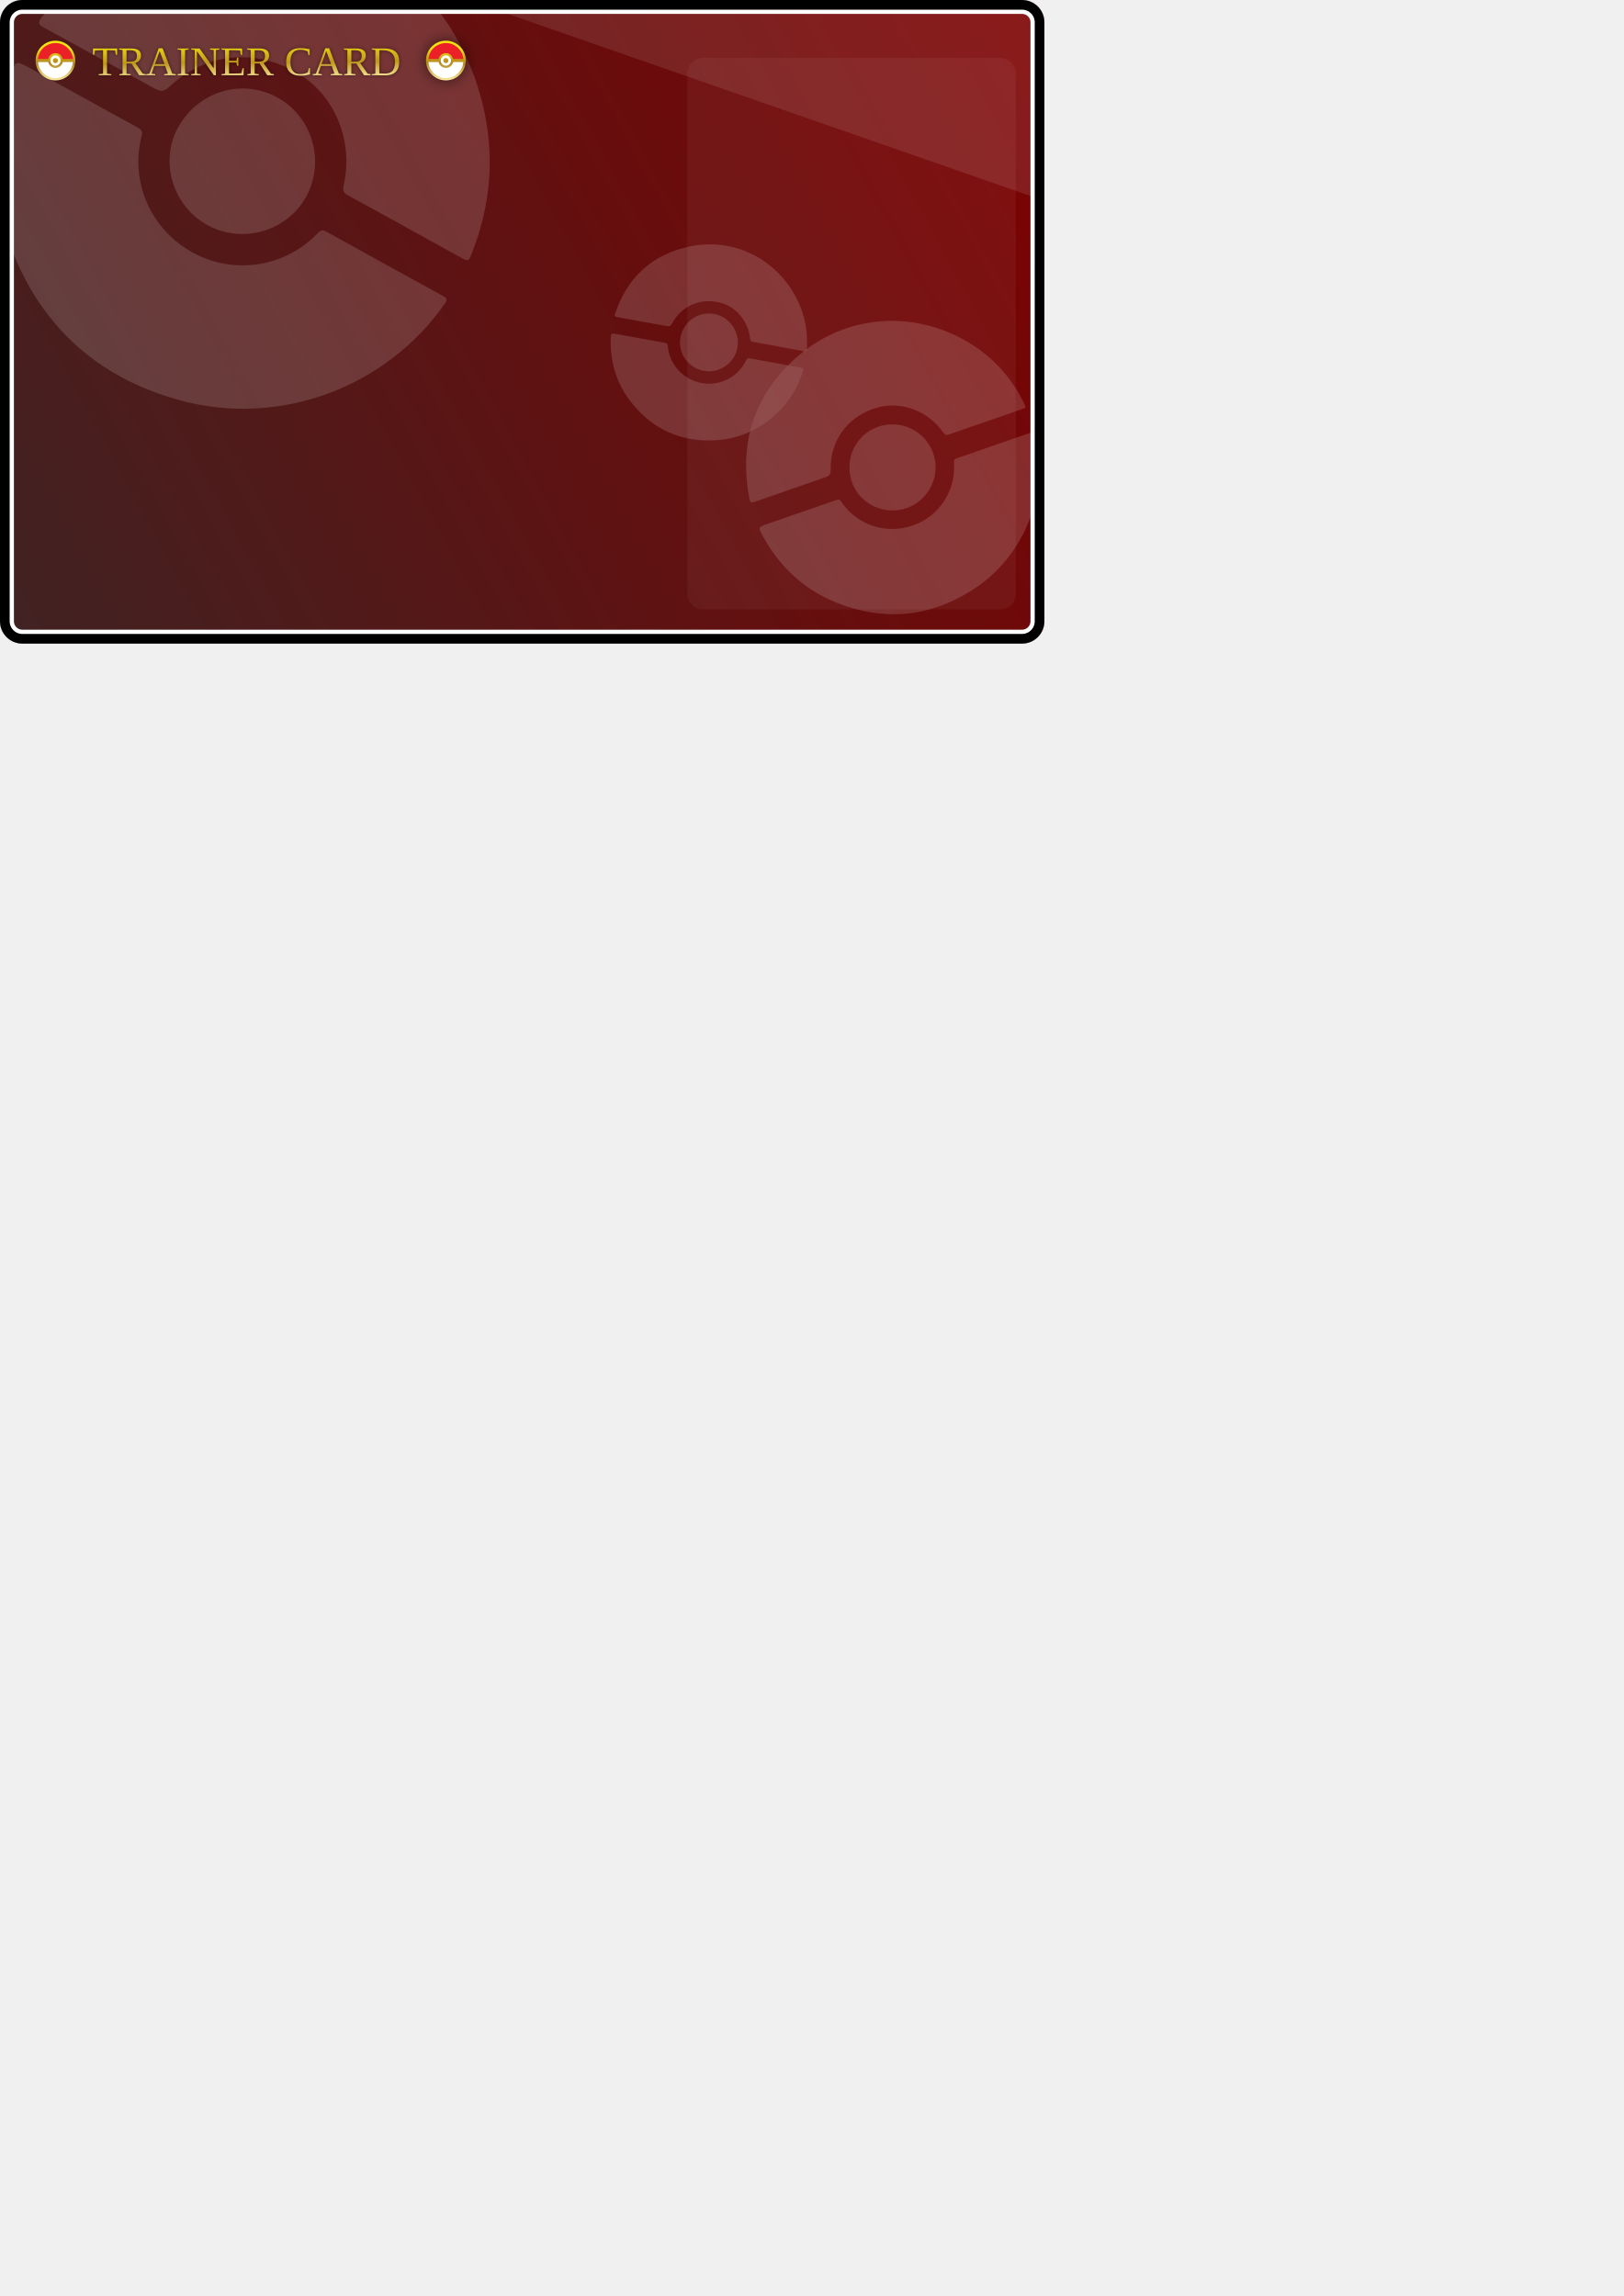
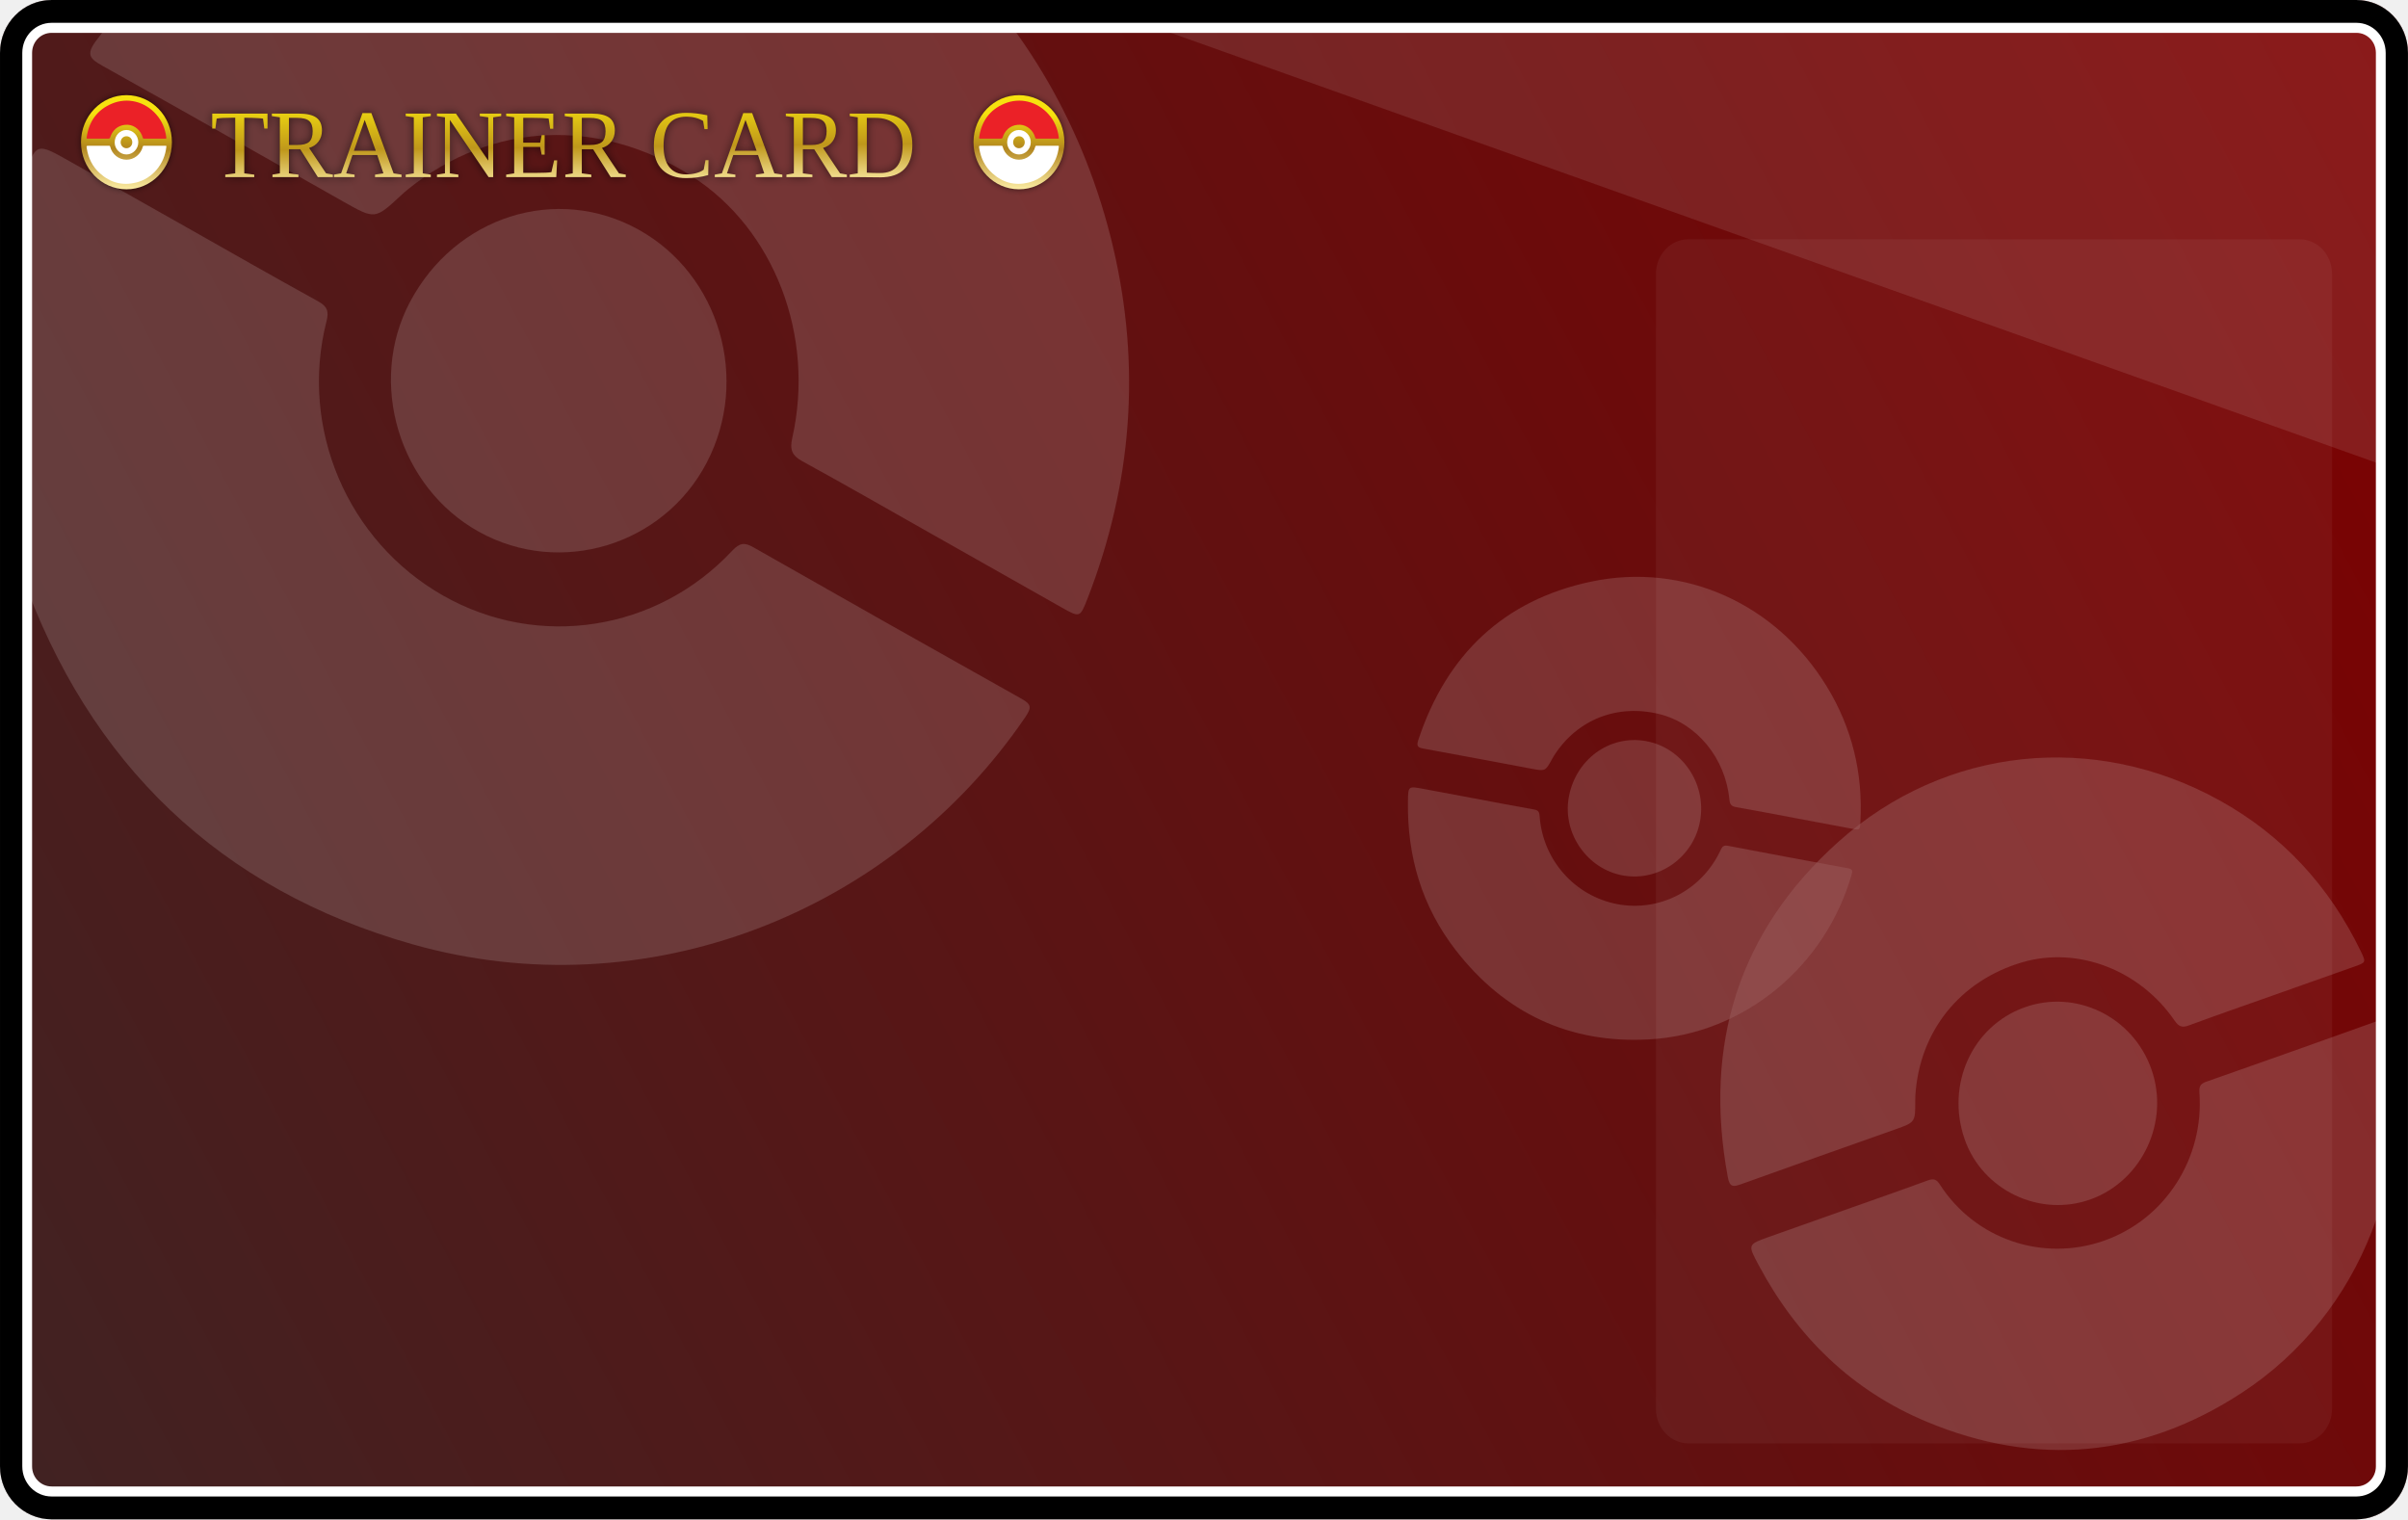
- <svg xmlns="http://www.w3.org/2000/svg" xmlns:xlink="http://www.w3.org/1999/xlink" width="210mm" height="297mm" viewBox="0 0 210 297" version="1.1" id="svg970" xml:space="preserve">
+ <svg xmlns="http://www.w3.org/2000/svg" xmlns:xlink="http://www.w3.org/1999/xlink" width="634" height="400" viewBox="0 0 167.746 105.833" version="1.1" id="svg970" xml:space="preserve">
  <defs id="defs967">
    <linearGradient id="linearGradient25363">
      <stop style="stop-color:#000000;stop-opacity:1;" offset="0" id="stop25361" />
    </linearGradient>
    <linearGradient id="linearGradient19835">
      <stop style="stop-color:#f6e20f;stop-opacity:1;" offset="0" id="stop19831" />
      <stop style="stop-color:#bf971b;stop-opacity:1;" offset="0.564" id="stop21012" />
      <stop style="stop-color:#f8e79e;stop-opacity:1;" offset="1" id="stop19833" />
    </linearGradient>
    <rect x="44.548" y="20.506" width="161.927" height="45.608" id="rect19270" />
    <linearGradient id="linearGradient11449">
      <stop style="stop-color:#fff1aa;stop-opacity:1;" offset="0" id="stop11445" />
      <stop style="stop-color:#b2861e;stop-opacity:1;" offset="0.434" id="stop11457" />
      <stop style="stop-color:#f6e20f;stop-opacity:1;" offset="0.778" id="stop11447" />
    </linearGradient>
    <linearGradient id="linearGradient10378">
      <stop style="stop-color:#2d2d2d;stop-opacity:1;" offset="0" id="stop10374" />
      <stop style="stop-color:#800000;stop-opacity:1;" offset="1" id="stop10376" />
    </linearGradient>
    <clipPath clipPathUnits="userSpaceOnUse" id="clipPath2619">
      <path style="display:inline;opacity:1;fill:#000000;fill-opacity:0;stroke:#000000;stroke-width:0;stroke-linejoin:round;stroke-dasharray:none;stroke-opacity:1" xlink:href="#rect1572" id="path2621" d="m 40.123,56.496 c -1.607,0 -2.9,1.294 -2.9,2.9 v 77.455 c 0,1.607 1.294,2.9 2.9,2.9 H 169.402 c 1.607,0 2.898,-1.294 2.898,-2.9 V 59.396 c 0,-1.607 -1.292,-2.9 -2.898,-2.9 z" />
    </clipPath>
    <clipPath clipPathUnits="userSpaceOnUse" id="clipPath2626">
      <path style="display:inline;opacity:1;fill:#000000;fill-opacity:0;stroke:#000000;stroke-width:0;stroke-linejoin:round;stroke-dasharray:none;stroke-opacity:1" xlink:href="#rect1572" id="path2628" d="m 40.123,56.496 c -1.607,0 -2.9,1.294 -2.9,2.9 v 77.455 c 0,1.607 1.294,2.9 2.9,2.9 H 169.402 c 1.607,0 2.898,-1.294 2.898,-2.9 V 59.396 c 0,-1.607 -1.292,-2.9 -2.898,-2.9 z" transform="matrix(12.55183,0,0,12.55183,-405.5341,-516.601)" />
    </clipPath>
    <clipPath clipPathUnits="userSpaceOnUse" id="clipPath7272">
      <path style="display:inline;opacity:1;fill:#000000;fill-opacity:0;stroke:#000000;stroke-width:0;stroke-linejoin:round;stroke-dasharray:none;stroke-opacity:1" xlink:href="#rect1572" id="path7274" d="m 40.123,56.496 c -1.607,0 -2.9,1.294 -2.9,2.9 v 77.455 c 0,1.607 1.294,2.9 2.9,2.9 H 169.402 c 1.607,0 2.898,-1.294 2.898,-2.9 V 59.396 c 0,-1.607 -1.292,-2.9 -2.898,-2.9 z" />
    </clipPath>
    <linearGradient xlink:href="#linearGradient10378" id="linearGradient10380" x1="-2.748" y1="166.624" x2="181.523" y2="66.56" gradientUnits="userSpaceOnUse" />
    <clipPath clipPathUnits="userSpaceOnUse" id="clipPath11404">
      <path style="display:inline;opacity:1;fill:#000000;fill-opacity:0;stroke:#000000;stroke-width:0;stroke-linejoin:round;stroke-dasharray:none;stroke-opacity:1" xlink:href="#rect1572" id="path11406" d="m 40.123,56.496 c -1.607,0 -2.9,1.294 -2.9,2.9 v 77.455 c 0,1.607 1.294,2.9 2.9,2.9 H 169.402 c 1.607,0 2.898,-1.294 2.898,-2.9 V 59.396 c 0,-1.607 -1.292,-2.9 -2.898,-2.9 z" transform="rotate(-19.20477)" />
    </clipPath>
    <style id="style11411">.cls-1{fill:#010101;}.cls-2{fill:#fff;}.cls-3{fill:#eb2127;}</style>
    <linearGradient xlink:href="#linearGradient11449" id="linearGradient11451" x1="775.608" y1="1204.161" x2="798.177" y2="248.323" gradientUnits="userSpaceOnUse" spreadMethod="pad" />
    <linearGradient xlink:href="#linearGradient11449" id="linearGradient19211" gradientUnits="userSpaceOnUse" x1="775.608" y1="1204.161" x2="798.177" y2="248.323" spreadMethod="pad" />
    <linearGradient xlink:href="#linearGradient11449" id="linearGradient19213" gradientUnits="userSpaceOnUse" x1="775.608" y1="1204.161" x2="798.177" y2="248.323" spreadMethod="pad" />
    <linearGradient xlink:href="#linearGradient11449" id="linearGradient11451-2" x1="775.608" y1="1204.161" x2="798.177" y2="248.323" gradientUnits="userSpaceOnUse" spreadMethod="pad" />
    <linearGradient xlink:href="#linearGradient19835" id="linearGradient19837" gradientUnits="userSpaceOnUse" x1="104.047" y1="22.097" x2="104.22" y2="39.952" spreadMethod="pad" />
    <rect x="44.548" y="20.506" width="161.927" height="45.608" id="rect25324" />
    <linearGradient xlink:href="#linearGradient25363" id="linearGradient25365" x1="44.488" y1="30.921" x2="193.043" y2="30.921" gradientUnits="userSpaceOnUse" />
-     <filter style="color-interpolation-filters:sRGB;" id="filter25920" x="-0.016" y="-0.159" width="1.032" height="1.317">
+     <filter style="color-interpolation-filters:sRGB" id="filter25920" x="-0.016" y="-0.159" width="1.032" height="1.317">
      <feFlood flood-opacity="0.498" flood-color="rgb(0,0,0)" result="flood" id="feFlood25910" />
      <feComposite in="flood" in2="SourceGraphic" operator="in" result="composite1" id="feComposite25912" />
      <feGaussianBlur in="composite1" stdDeviation="1" result="blur" id="feGaussianBlur25914" />
      <feOffset dx="0" dy="0" result="offset" id="feOffset25916" />
      <feComposite in="SourceGraphic" in2="offset" operator="over" result="composite2" id="feComposite25918" />
    </filter>
-     <filter style="color-interpolation-filters:sRGB;" id="filter26544" x="-0.407" y="-0.408" width="1.815" height="1.816">
+     <filter style="color-interpolation-filters:sRGB" id="filter26544" x="-0.407" y="-0.408" width="1.815" height="1.816">
      <feFlood flood-opacity="0.584" flood-color="rgb(0,0,0)" result="flood" id="feFlood26534" />
      <feComposite in="flood" in2="SourceGraphic" operator="in" result="composite1" id="feComposite26536" />
      <feGaussianBlur in="composite1" stdDeviation="154.517" result="blur" id="feGaussianBlur26538" />
      <feOffset dx="0" dy="0" result="offset" id="feOffset26540" />
      <feComposite in="SourceGraphic" in2="offset" operator="over" result="composite2" id="feComposite26542" />
    </filter>
-     <filter style="color-interpolation-filters:sRGB;" id="filter26556" x="-0.055" y="-0.055" width="1.11" height="1.11">
+     <filter style="color-interpolation-filters:sRGB" id="filter26556" x="-0.055" y="-0.055" width="1.11" height="1.11">
      <feFlood flood-opacity="0.584" flood-color="rgb(0,0,0)" result="flood" id="feFlood26546" />
      <feComposite in="flood" in2="SourceGraphic" operator="in" result="composite1" id="feComposite26548" />
      <feGaussianBlur in="composite1" stdDeviation="20.9" result="blur" id="feGaussianBlur26550" />
      <feOffset dx="0" dy="0" result="offset" id="feOffset26552" />
      <feComposite in="SourceGraphic" in2="offset" operator="over" result="composite2" id="feComposite26554" />
    </filter>
+     <linearGradient xlink:href="#linearGradient10378" id="linearGradient1079" gradientUnits="userSpaceOnUse" x1="-2.748" y1="166.624" x2="181.523" y2="66.56" />
+     <linearGradient xlink:href="#linearGradient11449" id="linearGradient1081" gradientUnits="userSpaceOnUse" x1="775.608" y1="1204.161" x2="798.177" y2="248.323" spreadMethod="pad" />
+     <linearGradient xlink:href="#linearGradient11449" id="linearGradient1083" gradientUnits="userSpaceOnUse" x1="775.608" y1="1204.161" x2="798.177" y2="248.323" spreadMethod="pad" />
+     <filter style="color-interpolation-filters:sRGB;" id="filter1696" x="-0.081" y="-0.082" width="1.163" height="1.163">
+       <feFlood flood-opacity="0.584" flood-color="rgb(0,0,0)" result="flood" id="feFlood1686" />
+       <feComposite in="flood" in2="SourceGraphic" operator="in" result="composite1" id="feComposite1688" />
+       <feGaussianBlur in="composite1" stdDeviation="30.9" result="blur" id="feGaussianBlur1690" />
+       <feOffset dx="0" dy="0" result="offset" id="feOffset1692" />
+       <feComposite in="SourceGraphic" in2="offset" operator="over" result="composite2" id="feComposite1694" />
+     </filter>
+     <filter style="color-interpolation-filters:sRGB;" id="filter2072" x="-0.079" y="-0.079" width="1.158" height="1.158">
+       <feFlood flood-opacity="0.584" flood-color="rgb(0,0,0)" result="flood" id="feFlood2062" />
+       <feComposite in="flood" in2="SourceGraphic" operator="in" result="composite1" id="feComposite2064" />
+       <feGaussianBlur in="composite1" stdDeviation="30" result="blur" id="feGaussianBlur2066" />
+       <feOffset dx="0" dy="0" result="offset" id="feOffset2068" />
+       <feComposite in="SourceGraphic" in2="offset" operator="over" result="composite2" id="feComposite2070" />
+     </filter>
+     <filter style="color-interpolation-filters:sRGB;" id="filter2156" x="-0.016" y="-0.159" width="1.032" height="1.317">
+       <feFlood flood-opacity="0.584" flood-color="rgb(0,0,0)" result="flood" id="feFlood2146" />
+       <feComposite in="flood" in2="SourceGraphic" operator="in" result="composite1" id="feComposite2148" />
+       <feGaussianBlur in="composite1" stdDeviation="1" result="blur" id="feGaussianBlur2150" />
+       <feOffset dx="0" dy="0" result="offset" id="feOffset2152" />
+       <feComposite in="SourceGraphic" in2="offset" operator="over" result="composite2" id="feComposite2154" />
+     </filter>
+     <filter style="color-interpolation-filters:sRGB;" id="filter2312" x="-0.079" y="-0.079" width="1.158" height="1.158">
+       <feFlood flood-opacity="0.584" flood-color="rgb(0,0,0)" result="flood" id="feFlood2302" />
+       <feComposite in="flood" in2="SourceGraphic" operator="in" result="composite1" id="feComposite2304" />
+       <feGaussianBlur in="composite1" stdDeviation="30" result="blur" id="feGaussianBlur2306" />
+       <feOffset dx="0" dy="0" result="offset" id="feOffset2308" />
+       <feComposite in="SourceGraphic" in2="offset" operator="over" result="composite2" id="feComposite2310" />
+     </filter>
  </defs>
-   <g id="layer1" transform="translate(-37.22357,-56.49681)" style="display:inline">
+   <g id="layer1" transform="matrix(1.241836,0,0,1.271182,-46.22442,-71.81681)" style="display:inline">
    <g id="layer6">
-       <path style="display:inline;opacity:1;fill:url(#linearGradient10380);fill-opacity:1;stroke:#000000;stroke-width:0;stroke-linejoin:round;stroke-dasharray:none;stroke-opacity:1" xlink:href="#rect1572" id="path7280" d="m 40.123,56.496 c -1.607,0 -2.9,1.294 -2.9,2.9 v 77.455 c 0,1.607 1.294,2.9 2.9,2.9 H 169.402 c 1.607,0 2.898,-1.294 2.898,-2.9 V 59.396 c 0,-1.607 -1.292,-2.9 -2.898,-2.9 z" />
+       <path style="display:inline;opacity:1;fill:url(#linearGradient1079);fill-opacity:1;stroke:#000000;stroke-width:0;stroke-linejoin:round;stroke-dasharray:none;stroke-opacity:1" xlink:href="#rect1572" id="path7280" d="m 40.123,56.496 c -1.607,0 -2.9,1.294 -2.9,2.9 v 77.455 c 0,1.607 1.294,2.9 2.9,2.9 H 169.402 c 1.607,0 2.898,-1.294 2.898,-2.9 V 59.396 c 0,-1.607 -1.292,-2.9 -2.898,-2.9 z" />
      <path style="display:none;opacity:1;fill:url(#linearGradient10380);fill-opacity:1;stroke:#000000;stroke-width:0;stroke-linejoin:round;stroke-dasharray:none;stroke-opacity:1" xlink:href="#rect1572" id="path28010" d="m 40.123,56.496 c -1.607,0 -2.9,1.294 -2.9,2.9 v 77.455 c 0,1.607 1.294,2.9 2.9,2.9 H 169.402 c 1.607,0 2.898,-1.294 2.898,-2.9 V 59.396 c 0,-1.607 -1.292,-2.9 -2.898,-2.9 z" />
    </g>
    <g id="layer8">
      <rect style="opacity:0.1;fill:#ffffff;fill-opacity:1;stroke:none;stroke-width:3.6;stroke-linejoin:round;stroke-dasharray:none;stroke-opacity:1" id="rect10409" width="96.705" height="42.862" x="100.324" y="-21.659" rx="0" ry="0" transform="rotate(19.20477)" clip-path="url(#clipPath11404)" />
    </g>
    <g id="layer3" style="opacity:0.287">
      <g id="g1037" transform="matrix(0.03158867,-0.0350818,0.0350818,0.03158867,122.3229,118.5708)" style="opacity:0.5">
        <path class="cls-2" d="m 191.651,348.105 c 31.256,17.249 62.42,34.687 93.86,51.603 6.439,3.462 7.964,6.679 6.023,13.923 -19.132,73.62 14.798,151.177 82.127,188.538 a 168.44,168.44 0 0 0 203.538,-30.824 c 5.346,-5.548 8.689,-5.873 15.005,-2.353 q 94.099,52.329 188.545,104.05 c 7.004,3.865 7.61,5.913 2.776,12.851 C 689.746,820.416 516.709,887.637 351.903,841.964 216.951,804.554 124.252,718.435 76.544,586.389 43.989,496.364 46.383,405.74 78.096,315.718 87.031,290.358 86.968,290.347 110.739,303.465 Z" id="path1031" style="fill:#ffffff" />
        <path class="cls-3" d="m 718.429,560.229 c -30.591,-16.882 -61.065,-33.996 -91.865,-50.479 -7.355,-3.933 -8.881,-8.019 -7.038,-16.036 16.195,-70.306 -12.759,-143.655 -70.605,-179.884 -65.165,-40.827 -141.004,-37.518 -199.752,8.711 -1.762,1.392 -3.478,2.866 -5.133,4.375 -18.301,16.605 -18.301,16.605 -40.539,4.332 -56.585,-31.227 -113.09,-62.58 -169.82,-93.545 -8.414,-4.643 -11.673,-7.492 -4.457,-16.988 C 224.407,95.42 350.785,39.067 506.577,57.756 674.499,77.852 805.924,198.522 845.422,362.541 c 19.802,82.234 13.336,163.037 -18.022,241.696 -5.277,13.204 -5.401,13.181 -18.162,6.15 q -45.408,-25.093 -90.808,-50.159 z" id="path1033" style="fill:#ffffff;fill-opacity:1" />
        <path class="cls-2" d="m 398.994,558.356 c -56.423,-30.486 -78.666,-102.668 -48.701,-158.042 32.021,-59.163 103.343,-81.172 161.151,-49.761 56.976,30.974 78.469,103.004 47.81,160.258 -30.443,56.904 -103.103,78.483 -160.26,47.546 z" id="path1035" style="fill:#ffffff" />
      </g>
      <g id="g1029" transform="matrix(0.03000168,-0.01005521,0.01005521,0.03000168,110.6842,91.73216)" style="opacity:0.5">
        <path class="cls-2" d="m 191.651,348.105 c 31.256,17.249 62.42,34.687 93.86,51.603 6.439,3.462 7.964,6.679 6.023,13.923 -19.132,73.62 14.798,151.177 82.127,188.538 a 168.44,168.44 0 0 0 203.538,-30.824 c 5.346,-5.548 8.689,-5.873 15.005,-2.353 q 94.099,52.329 188.545,104.05 c 7.004,3.865 7.61,5.913 2.776,12.851 C 689.746,820.416 516.709,887.637 351.903,841.964 216.951,804.554 124.252,718.435 76.544,586.389 43.989,496.364 46.383,405.74 78.096,315.718 87.031,290.358 86.968,290.347 110.739,303.465 Z" id="path1023" style="fill:#ffffff" />
        <path class="cls-3" d="m 718.429,560.229 c -30.591,-16.882 -61.065,-33.996 -91.865,-50.479 -7.355,-3.933 -8.881,-8.019 -7.038,-16.036 16.195,-70.306 -12.759,-143.655 -70.605,-179.884 -65.165,-40.827 -141.004,-37.518 -199.752,8.711 -1.762,1.392 -3.478,2.866 -5.133,4.375 -18.301,16.605 -18.301,16.605 -40.539,4.332 -56.585,-31.227 -113.09,-62.58 -169.82,-93.545 -8.414,-4.643 -11.673,-7.492 -4.457,-16.988 C 224.407,95.42 350.785,39.067 506.577,57.756 674.499,77.852 805.924,198.522 845.422,362.541 c 19.802,82.234 13.336,163.037 -18.022,241.696 -5.277,13.204 -5.401,13.181 -18.162,6.15 q -45.408,-25.093 -90.808,-50.159 z" id="path1025" style="fill:#ffffff;fill-opacity:1" />
        <path class="cls-2" d="m 398.994,558.356 c -56.423,-30.486 -78.666,-102.668 -48.701,-158.042 32.021,-59.163 103.343,-81.172 161.151,-49.761 56.976,30.974 78.469,103.004 47.81,160.258 -30.443,56.904 -103.103,78.483 -160.26,47.546 z" id="path1027" style="fill:#ffffff" />
      </g>
      <g id="g34" transform="matrix(0.07966965,0,0,0.07966965,32.30876,41.15742)" style="display:inline;opacity:0.5" clip-path="url(#clipPath2626)">
        <path class="cls-2" d="m 191.651,348.105 c 31.256,17.249 62.42,34.687 93.86,51.603 6.439,3.462 7.964,6.679 6.023,13.923 -19.132,73.62 14.798,151.177 82.127,188.538 a 168.44,168.44 0 0 0 203.538,-30.824 c 5.346,-5.548 8.689,-5.873 15.005,-2.353 q 94.099,52.329 188.545,104.05 c 7.004,3.865 7.61,5.913 2.776,12.851 C 689.746,820.416 516.709,887.637 351.903,841.964 216.951,804.554 124.252,718.435 76.544,586.389 43.989,496.364 46.383,405.74 78.096,315.718 87.031,290.358 86.968,290.347 110.739,303.465 Z" id="path17" style="fill:#ffffff" />
        <path class="cls-3" d="m 718.429,560.229 c -30.591,-16.882 -61.065,-33.996 -91.865,-50.479 -7.355,-3.933 -8.881,-8.019 -7.038,-16.036 16.195,-70.306 -12.759,-143.655 -70.605,-179.884 -65.165,-40.827 -141.004,-37.518 -199.752,8.711 -1.762,1.392 -3.478,2.866 -5.133,4.375 -18.301,16.605 -18.301,16.605 -40.539,4.332 -56.585,-31.227 -113.09,-62.58 -169.82,-93.545 -8.414,-4.643 -11.673,-7.492 -4.457,-16.988 C 224.407,95.42 350.785,39.067 506.577,57.756 674.499,77.852 805.924,198.522 845.422,362.541 c 19.802,82.234 13.336,163.037 -18.022,241.696 -5.277,13.204 -5.401,13.181 -18.162,6.15 q -45.408,-25.093 -90.808,-50.159 z" id="path19" style="fill:#ffffff;fill-opacity:1" />
        <path class="cls-2" d="m 398.994,558.356 c -56.423,-30.486 -78.666,-102.668 -48.701,-158.042 32.021,-59.163 103.343,-81.172 161.151,-49.761 56.976,30.974 78.469,103.004 47.81,160.258 -30.443,56.904 -103.103,78.483 -160.26,47.546 z" id="path21" style="fill:#ffffff" />
      </g>
    </g>
-     <g id="layer9" style="display:inline" transform="matrix(0.957291,0,0,0.957291,-0.6595927,3.193746)">
-       <g id="g11436" transform="matrix(0.00590393,0,0,0.00590393,44.37751,61.17786)" style="opacity:1;filter:url(#filter26556)">
-         <path class="cls-1" d="m 337,730 c 0.61,-252 204.75,-455.12 456.36,-454.09 251.82,1 454.28,204.19 453.77,455.38 -0.51,251.19 -204.7,454.42 -455.63,453.56 C 539.59,1184 336.4,980.67 337,730 Z" transform="translate(-337,-275.94)" id="path11417" style="fill:url(#linearGradient11451);fill-opacity:1" />
+     <g id="layer9" style="display:inline" transform="matrix(0.949115,0,0,0.9615535,-0.3526221,2.88419)">
+       <g id="g11436" transform="matrix(0.00590393,0,0,0.00590393,44.37751,61.17786)" style="opacity:1;filter:url(#filter2072)">
+         <path class="cls-1" d="m 337,730 c 0.61,-252 204.75,-455.12 456.36,-454.09 251.82,1 454.28,204.19 453.77,455.38 -0.51,251.19 -204.7,454.42 -455.63,453.56 C 539.59,1184 336.4,980.67 337,730 Z" transform="translate(-337,-275.94)" id="path11417" style="fill:url(#linearGradient1081);fill-opacity:1" />
        <path class="cls-2" d="m 510,764.63 c 35.7,0 71.41,0.21 107.11,-0.17 7.31,-0.08 10.2,2 12,9.28 18.82,73.7 86,125.21 163,125.39 A 168.44,168.44 0 0 0 955.42,773.8 c 2,-7.44 4.77,-9.34 12,-9.31 q 107.67,0.35 215.35,0 c 8,0 9.52,1.5 8.64,9.91 -17.11,163.09 -136.13,305.55 -302.49,345.19 -136.23,32.45 -259,1.84 -364.57,-90.72 -72,-63.09 -113.69,-143.59 -129.42,-237.73 -4.43,-26.52 -4.49,-26.5 22.66,-26.5 z" transform="translate(-337,-275.94)" id="path11419" />
        <path class="cls-3" d="m 1073.7,695.83 c -34.94,0 -69.89,-0.26 -104.82,0.19 -8.34,0.11 -11.65,-2.73 -13.91,-10.64 C 935.18,616 874.39,565.77 806.24,562 c -76.78,-4.26 -141.58,35.28 -170.68,104.14 -0.87,2.07 -1.66,4.19 -2.38,6.31 -8,23.38 -8,23.38 -33.4,23.38 -64.63,0 -129.25,-0.15 -193.88,0.15 -9.61,0 -13.84,-0.92 -12.11,-12.72 22.8,-155.69 106.22,-266.09 251.65,-325 156.73,-63.54 330.1,-21.39 443.93,103.13 57.07,62.43 90.45,136.3 101,220.32 1.76,14.11 1.64,14.15 -12.93,14.16 q -51.88,-0.03 -103.74,-0.04 z" transform="translate(-337,-275.94)" id="path11421" />
        <path class="cls-2" d="m 793.12,848.53 c -64.13,0.57 -118.48,-51.88 -119,-114.84 -0.55,-67.27 51.26,-121 117.05,-121.43 64.85,-0.41 118.47,52.27 119.29,117.21 C 911.3,794 858.11,848 793.12,848.53 Z" transform="translate(-337,-275.94)" id="path11423" />
-         <path class="cls-1" d="m 793.1,672.52 c 32.69,0.37 57.55,26.21 57.15,59.39 -0.39,31.86 -26.4,56.79 -59,56.55 a 57.74,57.74 0 0 1 -57.36,-58.33 c 0.42,-32.78 26.31,-57.98 59.21,-57.61 z" transform="translate(-337,-275.94)" id="path11425" style="font-variation-settings:normal;opacity:1;vector-effect:none;fill:url(#linearGradient11451);fill-opacity:1;stroke-width:1;stroke-linecap:butt;stroke-linejoin:miter;stroke-miterlimit:4;stroke-dasharray:none;stroke-dashoffset:0;stroke-opacity:1;-inkscape-stroke:none;stop-color:#000000;stop-opacity:1" />
+         <path class="cls-1" d="m 793.1,672.52 c 32.69,0.37 57.55,26.21 57.15,59.39 -0.39,31.86 -26.4,56.79 -59,56.55 a 57.74,57.74 0 0 1 -57.36,-58.33 c 0.42,-32.78 26.31,-57.98 59.21,-57.61 z" transform="translate(-337,-275.94)" id="path11425" style="font-variation-settings:normal;opacity:1;vector-effect:none;fill:url(#linearGradient1083);fill-opacity:1;stroke-width:1;stroke-linecap:butt;stroke-linejoin:miter;stroke-miterlimit:4;stroke-dasharray:none;stroke-dashoffset:0;stroke-opacity:1;-inkscape-stroke:none;stop-color:#000000;stop-opacity:1" />
      </g>
-       <g id="g19209" transform="matrix(0.00590393,0,0,0.00590393,97.12633,61.17786)" style="opacity:1;filter:url(#filter26544)">
-         <path class="cls-1" d="m 337,730 c 0.61,-252 204.75,-455.12 456.36,-454.09 251.82,1 454.28,204.19 453.77,455.38 -0.51,251.19 -204.7,454.42 -455.63,453.56 C 539.59,1184 336.4,980.67 337,730 Z" transform="translate(-337,-275.94)" id="path19199" style="fill:url(#linearGradient19211);fill-opacity:1" />
+       <g id="g19209" transform="matrix(0.00590393,0,0,0.00590393,97.12633,61.17786)" style="opacity:1">
+         <path class="cls-1" d="m 337,730 c 0.61,-252 204.75,-455.12 456.36,-454.09 251.82,1 454.28,204.19 453.77,455.38 -0.51,251.19 -204.7,454.42 -455.63,453.56 C 539.59,1184 336.4,980.67 337,730 Z" transform="translate(-337,-275.94)" id="path19199" style="fill:url(#linearGradient19211);fill-opacity:1;filter:url(#filter2312)" />
        <path class="cls-2" d="m 510,764.63 c 35.7,0 71.41,0.21 107.11,-0.17 7.31,-0.08 10.2,2 12,9.28 18.82,73.7 86,125.21 163,125.39 A 168.44,168.44 0 0 0 955.42,773.8 c 2,-7.44 4.77,-9.34 12,-9.31 q 107.67,0.35 215.35,0 c 8,0 9.52,1.5 8.64,9.91 -17.11,163.09 -136.13,305.55 -302.49,345.19 -136.23,32.45 -259,1.84 -364.57,-90.72 -72,-63.09 -113.69,-143.59 -129.42,-237.73 -4.43,-26.52 -4.49,-26.5 22.66,-26.5 z" transform="translate(-337,-275.94)" id="path19201" />
        <path class="cls-3" d="m 1073.7,695.83 c -34.94,0 -69.89,-0.26 -104.82,0.19 -8.34,0.11 -11.65,-2.73 -13.91,-10.64 C 935.18,616 874.39,565.77 806.24,562 c -76.78,-4.26 -141.58,35.28 -170.68,104.14 -0.87,2.07 -1.66,4.19 -2.38,6.31 -8,23.38 -8,23.38 -33.4,23.38 -64.63,0 -129.25,-0.15 -193.88,0.15 -9.61,0 -13.84,-0.92 -12.11,-12.72 22.8,-155.69 106.22,-266.09 251.65,-325 156.73,-63.54 330.1,-21.39 443.93,103.13 57.07,62.43 90.45,136.3 101,220.32 1.76,14.11 1.64,14.15 -12.93,14.16 q -51.88,-0.03 -103.74,-0.04 z" transform="translate(-337,-275.94)" id="path19203" />
        <path class="cls-2" d="m 793.12,848.53 c -64.13,0.57 -118.48,-51.88 -119,-114.84 -0.55,-67.27 51.26,-121 117.05,-121.43 64.85,-0.41 118.47,52.27 119.29,117.21 C 911.3,794 858.11,848 793.12,848.53 Z" transform="translate(-337,-275.94)" id="path19205" />
        <path class="cls-1" d="m 793.1,672.52 c 32.69,0.37 57.55,26.21 57.15,59.39 -0.39,31.86 -26.4,56.79 -59,56.55 a 57.74,57.74 0 0 1 -57.36,-58.33 c 0.42,-32.78 26.31,-57.98 59.21,-57.61 z" transform="translate(-337,-275.94)" id="path19207" style="font-variation-settings:normal;opacity:1;vector-effect:none;fill:url(#linearGradient19213);fill-opacity:1;stroke-width:1;stroke-linecap:butt;stroke-linejoin:miter;stroke-miterlimit:4;stroke-dasharray:none;stroke-dashoffset:0;stroke-opacity:1;-inkscape-stroke:none;stop-color:#000000;stop-opacity:1" />
      </g>
      <g id="layer10" style="font-variation-settings:normal;display:inline;opacity:1;vector-effect:none;fill:url(#linearGradient11451);fill-opacity:1;stroke-width:0.006;stroke-linecap:butt;stroke-linejoin:miter;stroke-miterlimit:4;stroke-dasharray:none;stroke-dashoffset:0;stroke-opacity:1;-inkscape-stroke:none;stop-color:#000000;stop-opacity:1" transform="matrix(1.044614,0,0,1.044614,0.6890204,-3.336233)">
-         <text xml:space="preserve" transform="matrix(0.2711951,0,0,0.2645833,37.06974,56.12263)" id="text19268" style="font-size:20px;font-variation-settings:normal;white-space:pre;shape-inside:url(#rect19270);display:inline;opacity:1;vector-effect:none;fill:url(#linearGradient19837);fill-opacity:1;stroke:none;stroke-width:0.021;stroke-linecap:butt;stroke-linejoin:miter;stroke-miterlimit:4;stroke-dasharray:none;stroke-dashoffset:0;stroke-opacity:1;-inkscape-stroke:none;filter:url(#filter25920);stop-color:#000000;stop-opacity:1">
-           <tspan x="44.547" y="38.201" id="tspan37925">TRAINER CARD</tspan>
+         <text xml:space="preserve" transform="matrix(0.2711951,0,0,0.2645833,37.06974,56.12263)" id="text19268" style="font-size:20px;font-variation-settings:normal;white-space:pre;shape-inside:url(#rect19270);display:inline;opacity:1;vector-effect:none;fill:url(#linearGradient19837);fill-opacity:1;stroke:none;stroke-width:0.021;stroke-linecap:butt;stroke-linejoin:miter;stroke-miterlimit:4;stroke-dasharray:none;stroke-dashoffset:0;stroke-opacity:1;-inkscape-stroke:none;stop-color:#000000;stop-opacity:1;filter:url(#filter2156)">
+           <tspan x="44.547" y="38.201" id="tspan2434">TRAINER CARD</tspan>
        </text>
-         <text xml:space="preserve" transform="matrix(0.2711951,0,0,0.2645833,37.06974,56.12263)" id="text25322" style="font-size:20px;font-variation-settings:normal;white-space:pre;shape-inside:url(#rect25324);display:none;opacity:1;fill:#010101;fill-opacity:1;stroke:none;stroke-width:2.262;stroke-linecap:butt;stroke-linejoin:miter;stroke-miterlimit:4;stroke-dasharray:none;stroke-dashoffset:0;stroke-opacity:1;stop-color:#000000;stop-opacity:1" />
      </g>
    </g>
-     <g id="layer4">
-       <rect style="opacity:0.05;fill:#ffffff;fill-opacity:1;stroke:none;stroke-width:0;stroke-linejoin:round;stroke-dasharray:none;stroke-opacity:1" id="rect2688" width="42.482" height="71.338" x="126.124" y="63.988" rx="2.04" ry="2.04" />
+     <g id="layer4" transform="matrix(0.9981611,0,0,0.9994264,0.5279629,1.397621)">
+       <rect style="opacity:0.05;fill:#ffffff;fill-opacity:1;stroke:none;stroke-width:0;stroke-linejoin:round;stroke-dasharray:none;stroke-opacity:1" id="rect2688" width="37.994" height="66.018" x="129.827" y="68.25" rx="1.824" ry="1.888" />
    </g>
    <g id="layer5">
      <path style="display:inline;opacity:1;fill:none;fill-opacity:0;stroke:#ffffff;stroke-width:3.6;stroke-linejoin:round;stroke-dasharray:none;stroke-opacity:1" xlink:href="#rect1572" id="path5394" d="m 40.123,56.496 c -1.607,0 -2.9,1.294 -2.9,2.9 v 77.455 c 0,1.607 1.294,2.9 2.9,2.9 H 169.402 c 1.607,0 2.898,-1.294 2.898,-2.9 V 59.396 c 0,-1.607 -1.292,-2.9 -2.898,-2.9 z" clip-path="url(#clipPath7272)" />
      <path style="display:inline;opacity:1;fill:#000000;fill-opacity:0;stroke:#000000;stroke-width:2.5;stroke-linejoin:round;stroke-dasharray:none;stroke-opacity:1" xlink:href="#rect1572" id="path2252" d="m 40.123,56.496 c -1.607,0 -2.9,1.294 -2.9,2.9 v 77.455 c 0,1.607 1.294,2.9 2.9,2.9 H 169.402 c 1.607,0 2.898,-1.294 2.898,-2.9 V 59.396 c 0,-1.607 -1.292,-2.9 -2.898,-2.9 z" clip-path="url(#clipPath2619)" />
      <rect style="display:inline;opacity:1;fill:#000000;fill-opacity:0;stroke:#000000;stroke-width:0;stroke-linejoin:round;stroke-dasharray:none;stroke-opacity:1" id="rect1572" width="135.078" height="83.254" x="37.224" y="56.497" ry="2.9" rx="2.9" />
    </g>
  </g>
</svg>
